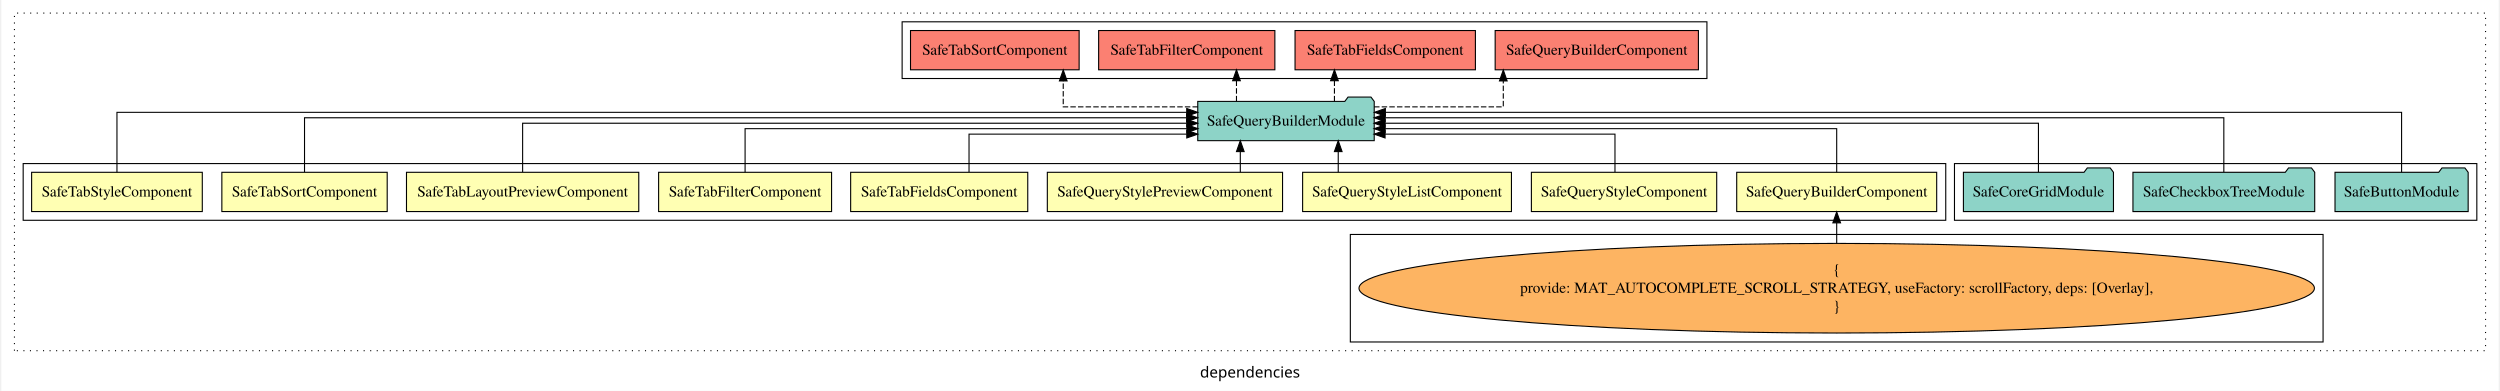
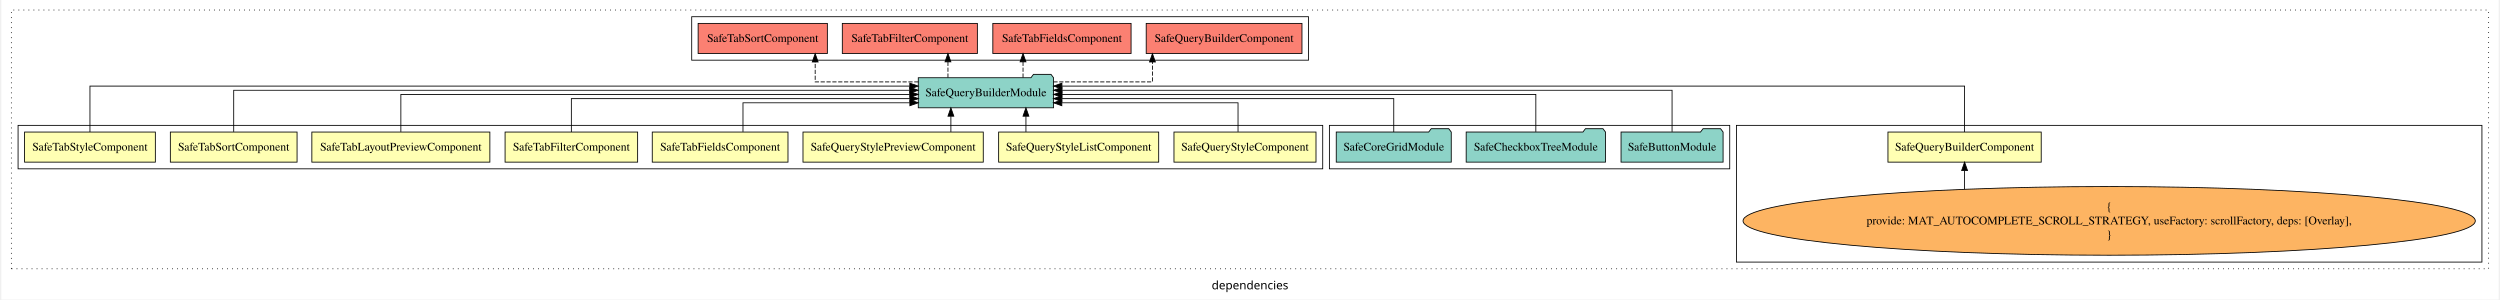
- <svg xmlns="http://www.w3.org/2000/svg" width="2290pt" height="358pt" viewBox="0.00 0.00 2290.00 358.39">
+ <svg xmlns="http://www.w3.org/2000/svg" width="2988pt" height="358pt" viewBox="0.00 0.00 2988.00 358.39">
  <g id="graph0" class="graph" transform="scale(1 1) rotate(0) translate(4 354.39)">
-     <polygon fill="white" stroke="transparent" points="-4,4 -4,-354.39 2286,-354.39 2286,4 -4,4" />
-     <text text-anchor="middle" x="1141" y="-8.2" font-family="sans-serif" font-size="14.00">dependencies</text>
+     <polygon fill="white" stroke="transparent" points="-4,4 -4,-354.39 2984,-354.39 2984,4 -4,4" />
+     <text text-anchor="middle" x="1490" y="-8.2" font-family="sans-serif" font-size="14.00">dependencies</text>
    <g id="clust1" class="cluster">
-       <polygon fill="none" stroke="black" stroke-dasharray="1,5" points="8,-32.8 8,-342.39 2274,-342.39 2274,-32.8 8,-32.8" />
+       <polygon fill="none" stroke="black" stroke-dasharray="1,5" points="8,-32.8 8,-342.39 2972,-342.39 2972,-32.8 8,-32.8" />
+     </g>
+     <g id="clust3" class="cluster">
+       <polygon fill="none" stroke="black" points="2072,-40.8 2072,-204.39 2964,-204.39 2964,-40.8 2072,-40.8" />
+     </g>
+     <g id="clust12" class="cluster">
+       <polygon fill="none" stroke="black" points="1585,-152.39 1585,-204.39 2064,-204.39 2064,-152.39 1585,-152.39" />
    </g>
    <g id="clust13" class="cluster">
      <polygon fill="none" stroke="black" points="822,-282.39 822,-334.39 1560,-334.39 1560,-282.39 822,-282.39" />
    </g>
-     <g id="clust12" class="cluster">
-       <polygon fill="none" stroke="black" points="1787,-152.39 1787,-204.39 2266,-204.39 2266,-152.39 1787,-152.39" />
-     </g>
    <g id="clust2" class="cluster">
-       <polygon fill="none" stroke="black" points="16,-152.39 16,-204.39 1779,-204.39 1779,-152.39 16,-152.39" />
-     </g>
-     <g id="clust3" class="cluster">
-       <polygon fill="none" stroke="black" points="1233,-40.8 1233,-139.39 2125,-139.39 2125,-40.8 1233,-40.8" />
+       <polygon fill="none" stroke="black" points="16,-152.39 16,-204.39 1577,-204.39 1577,-152.39 16,-152.39" />
    </g>
    <g id="node1" class="node">
-       <polygon fill="#ffffb3" stroke="black" points="1770.69,-196.39 1587.31,-196.39 1587.31,-160.39 1770.69,-160.39 1770.69,-196.39" />
-       <text text-anchor="middle" x="1679" y="-174.19" font-family="Times,serif" font-size="14.00">SafeQueryBuilderComponent</text>
+       <polygon fill="#ffffb3" stroke="black" points="2436.69,-196.39 2253.31,-196.39 2253.31,-160.39 2436.69,-160.39 2436.69,-196.39" />
+       <text text-anchor="middle" x="2345" y="-174.19" font-family="Times,serif" font-size="14.00">SafeQueryBuilderComponent</text>
    </g>
    <g id="node10" class="node">
      <polygon fill="#8dd3c7" stroke="black" points="1254.91,-261.39 1251.91,-265.39 1230.91,-265.39 1227.91,-261.39 1093.09,-261.39 1093.09,-225.39 1254.91,-225.39 1254.91,-261.39" />
      <text text-anchor="middle" x="1174" y="-239.19" font-family="Times,serif" font-size="14.00">SafeQueryBuilderModule</text>
    </g>
    <g id="edge1" class="edge">
-       <path fill="none" stroke="black" d="M1679,-196.42C1679,-213.45 1679,-236.39 1679,-236.39 1679,-236.39 1264.86,-236.39 1264.86,-236.39" />
-       <polygon fill="black" stroke="black" points="1264.86,-232.89 1254.86,-236.39 1264.86,-239.89 1264.86,-232.89" />
+       <path fill="none" stroke="black" d="M2345,-196.44C2345,-218.05 2345,-251.39 2345,-251.39 2345,-251.39 1264.95,-251.39 1264.95,-251.39" />
+       <polygon fill="black" stroke="black" points="1264.95,-247.89 1254.95,-251.39 1264.95,-254.89 1264.95,-247.89" />
    </g>
    <g id="node2" class="node">
      <polygon fill="#ffffb3" stroke="black" points="1568.97,-196.39 1399.03,-196.39 1399.03,-160.39 1568.97,-160.39 1568.97,-196.39" />
      <text text-anchor="middle" x="1484" y="-174.19" font-family="Times,serif" font-size="14.00">SafeQueryStyleComponent</text>
    </g>
    <g id="edge3" class="edge">
      <path fill="none" stroke="black" d="M1475.68,-196.63C1475.68,-211.96 1475.68,-231.39 1475.68,-231.39 1475.68,-231.39 1264.84,-231.39 1264.84,-231.39" />
      <polygon fill="black" stroke="black" points="1264.84,-227.89 1254.84,-231.39 1264.84,-234.89 1264.84,-227.89" />
    </g>
    <g id="node3" class="node">
      <polygon fill="#ffffb3" stroke="black" points="1380.75,-196.39 1189.25,-196.39 1189.25,-160.39 1380.75,-160.39 1380.75,-196.39" />
      <text text-anchor="middle" x="1285" y="-174.19" font-family="Times,serif" font-size="14.00">SafeQueryStyleListComponent</text>
    </g>
    <g id="edge4" class="edge">
      <path fill="none" stroke="black" d="M1221.91,-196.5C1221.91,-196.5 1221.91,-215.38 1221.91,-215.38" />
      <polygon fill="black" stroke="black" points="1218.41,-215.38 1221.91,-225.38 1225.41,-215.38 1218.41,-215.38" />
    </g>
    <g id="node4" class="node">
      <polygon fill="#ffffb3" stroke="black" points="1170.85,-196.39 955.15,-196.39 955.15,-160.39 1170.85,-160.39 1170.85,-196.39" />
      <text text-anchor="middle" x="1063" y="-174.19" font-family="Times,serif" font-size="14.00">SafeQueryStylePreviewComponent</text>
    </g>
    <g id="edge5" class="edge">
      <path fill="none" stroke="black" d="M1132.11,-196.5C1132.11,-196.5 1132.11,-215.38 1132.11,-215.38" />
      <polygon fill="black" stroke="black" points="1128.61,-215.38 1132.11,-225.38 1135.61,-215.38 1128.61,-215.38" />
    </g>
    <g id="node5" class="node">
      <polygon fill="#ffffb3" stroke="black" points="937.2,-196.39 774.8,-196.39 774.8,-160.39 937.2,-160.39 937.2,-196.39" />
      <text text-anchor="middle" x="856" y="-174.19" font-family="Times,serif" font-size="14.00">SafeTabFieldsComponent</text>
    </g>
    <g id="edge6" class="edge">
      <path fill="none" stroke="black" d="M883.35,-196.63C883.35,-211.96 883.35,-231.39 883.35,-231.39 883.35,-231.39 1083.04,-231.39 1083.04,-231.39" />
      <polygon fill="black" stroke="black" points="1083.04,-234.89 1093.04,-231.39 1083.04,-227.89 1083.04,-234.89" />
    </g>
    <g id="node6" class="node">
      <polygon fill="#ffffb3" stroke="black" points="757.3,-196.39 598.7,-196.39 598.7,-160.39 757.3,-160.39 757.3,-196.39" />
      <text text-anchor="middle" x="678" y="-174.19" font-family="Times,serif" font-size="14.00">SafeTabFilterComponent</text>
    </g>
    <g id="edge7" class="edge">
      <path fill="none" stroke="black" d="M678,-196.42C678,-213.45 678,-236.39 678,-236.39 678,-236.39 1083.21,-236.39 1083.21,-236.39" />
      <polygon fill="black" stroke="black" points="1083.21,-239.89 1093.21,-236.39 1083.21,-232.89 1083.21,-239.89" />
    </g>
    <g id="node7" class="node">
      <polygon fill="#ffffb3" stroke="black" points="580.5,-196.39 367.5,-196.39 367.5,-160.39 580.5,-160.39 580.5,-196.39" />
      <text text-anchor="middle" x="474" y="-174.19" font-family="Times,serif" font-size="14.00">SafeTabLayoutPreviewComponent</text>
    </g>
    <g id="edge8" class="edge">
      <path fill="none" stroke="black" d="M474,-196.61C474,-215.22 474,-241.39 474,-241.39 474,-241.39 1083.02,-241.39 1083.02,-241.39" />
      <polygon fill="black" stroke="black" points="1083.02,-244.89 1093.02,-241.39 1083.02,-237.89 1083.02,-244.89" />
    </g>
    <g id="node8" class="node">
      <polygon fill="#ffffb3" stroke="black" points="349.81,-196.39 198.19,-196.39 198.19,-160.39 349.81,-160.39 349.81,-196.39" />
      <text text-anchor="middle" x="274" y="-174.19" font-family="Times,serif" font-size="14.00">SafeTabSortComponent</text>
    </g>
    <g id="edge9" class="edge">
      <path fill="none" stroke="black" d="M274,-196.61C274,-216.76 274,-246.39 274,-246.39 274,-246.39 1082.94,-246.39 1082.94,-246.39" />
      <polygon fill="black" stroke="black" points="1082.94,-249.89 1092.94,-246.39 1082.94,-242.89 1082.94,-249.89" />
    </g>
    <g id="node9" class="node">
      <polygon fill="#ffffb3" stroke="black" points="180.25,-196.39 23.75,-196.39 23.75,-160.39 180.25,-160.39 180.25,-196.39" />
      <text text-anchor="middle" x="102" y="-174.19" font-family="Times,serif" font-size="14.00">SafeTabStyleComponent</text>
    </g>
    <g id="edge10" class="edge">
      <path fill="none" stroke="black" d="M102,-196.44C102,-218.05 102,-251.39 102,-251.39 102,-251.39 1082.99,-251.39 1082.99,-251.39" />
      <polygon fill="black" stroke="black" points="1082.99,-254.89 1092.99,-251.39 1082.99,-247.89 1082.99,-254.89" />
    </g>
    <g id="node15" class="node">
      <polygon fill="#fb8072" stroke="black" points="1552.19,-326.39 1365.81,-326.39 1365.81,-290.39 1552.19,-290.39 1552.19,-326.39" />
      <text text-anchor="middle" x="1459" y="-304.19" font-family="Times,serif" font-size="14.00">SafeQueryBuilderComponent </text>
    </g>
    <g id="edge14" class="edge">
      <path fill="none" stroke="black" stroke-dasharray="5,2" d="M1254.76,-256.39C1310,-256.39 1373.27,-256.39 1373.27,-256.39 1373.27,-256.39 1373.27,-280.2 1373.27,-280.2" />
      <polygon fill="black" stroke="black" points="1369.77,-280.2 1373.27,-290.2 1376.77,-280.2 1369.77,-280.2" />
    </g>
    <g id="node16" class="node">
      <polygon fill="#fb8072" stroke="black" points="1347.7,-326.39 1182.3,-326.39 1182.3,-290.39 1347.7,-290.39 1347.7,-326.39" />
      <text text-anchor="middle" x="1265" y="-304.19" font-family="Times,serif" font-size="14.00">SafeTabFieldsComponent </text>
    </g>
    <g id="edge15" class="edge">
      <path fill="none" stroke="black" stroke-dasharray="5,2" d="M1218.43,-261.5C1218.43,-261.5 1218.43,-280.38 1218.43,-280.38" />
      <polygon fill="black" stroke="black" points="1214.93,-280.38 1218.43,-290.38 1221.93,-280.38 1214.93,-280.38" />
    </g>
    <g id="node17" class="node">
      <polygon fill="#fb8072" stroke="black" points="1163.8,-326.39 1002.2,-326.39 1002.2,-290.39 1163.8,-290.39 1163.8,-326.39" />
      <text text-anchor="middle" x="1083" y="-304.19" font-family="Times,serif" font-size="14.00">SafeTabFilterComponent </text>
    </g>
    <g id="edge16" class="edge">
      <path fill="none" stroke="black" stroke-dasharray="5,2" d="M1128.6,-261.5C1128.6,-261.5 1128.6,-280.38 1128.6,-280.38" />
      <polygon fill="black" stroke="black" points="1125.1,-280.38 1128.6,-290.38 1132.1,-280.38 1125.1,-280.38" />
    </g>
    <g id="node18" class="node">
      <polygon fill="#fb8072" stroke="black" points="984.31,-326.39 829.69,-326.39 829.69,-290.39 984.31,-290.39 984.31,-326.39" />
      <text text-anchor="middle" x="907" y="-304.19" font-family="Times,serif" font-size="14.00">SafeTabSortComponent </text>
    </g>
    <g id="edge17" class="edge">
      <path fill="none" stroke="black" stroke-dasharray="5,2" d="M1093.27,-256.39C1036.18,-256.39 969.74,-256.39 969.74,-256.39 969.74,-256.39 969.74,-280.2 969.74,-280.2" />
      <polygon fill="black" stroke="black" points="966.24,-280.2 969.74,-290.2 973.24,-280.2 966.24,-280.2" />
    </g>
    <g id="node11" class="node">
-       <ellipse fill="#fdb462" stroke="black" cx="1679" cy="-90.1" rx="438.07" ry="41.09" />
-       <text text-anchor="middle" x="1679" y="-102.7" font-family="Times,serif" font-size="14.00">{</text>
-       <text text-anchor="middle" x="1679" y="-85.9" font-family="Times,serif" font-size="14.00">    provide: MAT_AUTOCOMPLETE_SCROLL_STRATEGY, useFactory: scrollFactory, deps: [Overlay],</text>
-       <text text-anchor="middle" x="1679" y="-69.1" font-family="Times,serif" font-size="14.00">}</text>
+       <ellipse fill="#fdb462" stroke="black" cx="2518" cy="-90.1" rx="438.07" ry="41.09" />
+       <text text-anchor="middle" x="2518" y="-102.7" font-family="Times,serif" font-size="14.00">{</text>
+       <text text-anchor="middle" x="2518" y="-85.9" font-family="Times,serif" font-size="14.00">    provide: MAT_AUTOCOMPLETE_SCROLL_STRATEGY, useFactory: scrollFactory, deps: [Overlay],</text>
+       <text text-anchor="middle" x="2518" y="-69.1" font-family="Times,serif" font-size="14.00">}</text>
    </g>
    <g id="edge2" class="edge">
-       <path fill="none" stroke="black" d="M1679,-131.4C1679,-131.4 1679,-150.06 1679,-150.06" />
-       <polygon fill="black" stroke="black" points="1675.5,-150.06 1679,-160.06 1682.5,-150.06 1675.5,-150.06" />
+       <path fill="none" stroke="black" d="M2345,-128.05C2345,-128.05 2345,-150.36 2345,-150.36" />
+       <polygon fill="black" stroke="black" points="2341.5,-150.36 2345,-160.36 2348.5,-150.36 2341.5,-150.36" />
    </g>
    <g id="node12" class="node">
-       <polygon fill="#8dd3c7" stroke="black" points="2258.05,-196.39 2255.05,-200.39 2234.05,-200.39 2231.05,-196.39 2135.95,-196.39 2135.95,-160.39 2258.05,-160.39 2258.05,-196.39" />
-       <text text-anchor="middle" x="2197" y="-174.19" font-family="Times,serif" font-size="14.00">SafeButtonModule</text>
+       <polygon fill="#8dd3c7" stroke="black" points="2056.05,-196.39 2053.05,-200.39 2032.05,-200.39 2029.05,-196.39 1933.95,-196.39 1933.95,-160.39 2056.05,-160.39 2056.05,-196.39" />
+       <text text-anchor="middle" x="1995" y="-174.19" font-family="Times,serif" font-size="14.00">SafeButtonModule</text>
    </g>
    <g id="edge11" class="edge">
-       <path fill="none" stroke="black" d="M2197,-196.44C2197,-218.05 2197,-251.39 2197,-251.39 2197,-251.39 1265.13,-251.39 1265.13,-251.39" />
-       <polygon fill="black" stroke="black" points="1265.13,-247.89 1255.13,-251.39 1265.13,-254.89 1265.13,-247.89" />
+       <path fill="none" stroke="black" d="M1995,-196.61C1995,-216.76 1995,-246.39 1995,-246.39 1995,-246.39 1264.97,-246.39 1264.97,-246.39" />
+       <polygon fill="black" stroke="black" points="1264.97,-242.89 1254.97,-246.39 1264.97,-249.89 1264.97,-242.89" />
    </g>
    <g id="node13" class="node">
-       <polygon fill="#8dd3c7" stroke="black" points="2117.34,-196.39 2114.34,-200.39 2093.34,-200.39 2090.34,-196.39 1950.66,-196.39 1950.66,-160.39 2117.34,-160.39 2117.34,-196.39" />
-       <text text-anchor="middle" x="2034" y="-174.19" font-family="Times,serif" font-size="14.00">SafeCheckboxTreeModule</text>
+       <polygon fill="#8dd3c7" stroke="black" points="1915.34,-196.39 1912.34,-200.39 1891.34,-200.39 1888.34,-196.39 1748.66,-196.39 1748.66,-160.39 1915.34,-160.39 1915.34,-196.39" />
+       <text text-anchor="middle" x="1832" y="-174.19" font-family="Times,serif" font-size="14.00">SafeCheckboxTreeModule</text>
    </g>
    <g id="edge12" class="edge">
-       <path fill="none" stroke="black" d="M2034,-196.61C2034,-216.76 2034,-246.39 2034,-246.39 2034,-246.39 1264.91,-246.39 1264.91,-246.39" />
-       <polygon fill="black" stroke="black" points="1264.91,-242.89 1254.91,-246.39 1264.91,-249.89 1264.91,-242.89" />
+       <path fill="none" stroke="black" d="M1832,-196.61C1832,-215.22 1832,-241.39 1832,-241.39 1832,-241.39 1265.01,-241.39 1265.01,-241.39" />
+       <polygon fill="black" stroke="black" points="1265.01,-237.89 1255.01,-241.39 1265.01,-244.89 1265.01,-237.89" />
    </g>
    <g id="node14" class="node">
-       <polygon fill="#8dd3c7" stroke="black" points="1932.8,-196.39 1929.8,-200.39 1908.8,-200.39 1905.8,-196.39 1795.2,-196.39 1795.2,-160.39 1932.8,-160.39 1932.8,-196.39" />
-       <text text-anchor="middle" x="1864" y="-174.19" font-family="Times,serif" font-size="14.00">SafeCoreGridModule</text>
+       <polygon fill="#8dd3c7" stroke="black" points="1730.8,-196.39 1727.8,-200.39 1706.8,-200.39 1703.8,-196.39 1593.2,-196.39 1593.2,-160.39 1730.8,-160.39 1730.8,-196.39" />
+       <text text-anchor="middle" x="1662" y="-174.19" font-family="Times,serif" font-size="14.00">SafeCoreGridModule</text>
    </g>
    <g id="edge13" class="edge">
-       <path fill="none" stroke="black" d="M1864,-196.61C1864,-215.22 1864,-241.39 1864,-241.39 1864,-241.39 1264.84,-241.39 1264.84,-241.39" />
-       <polygon fill="black" stroke="black" points="1264.84,-237.89 1254.84,-241.39 1264.84,-244.89 1264.84,-237.89" />
+       <path fill="none" stroke="black" d="M1662,-196.42C1662,-213.45 1662,-236.39 1662,-236.39 1662,-236.39 1264.86,-236.39 1264.86,-236.39" />
+       <polygon fill="black" stroke="black" points="1264.86,-232.89 1254.86,-236.39 1264.86,-239.89 1264.86,-232.89" />
    </g>
  </g>
</svg>
